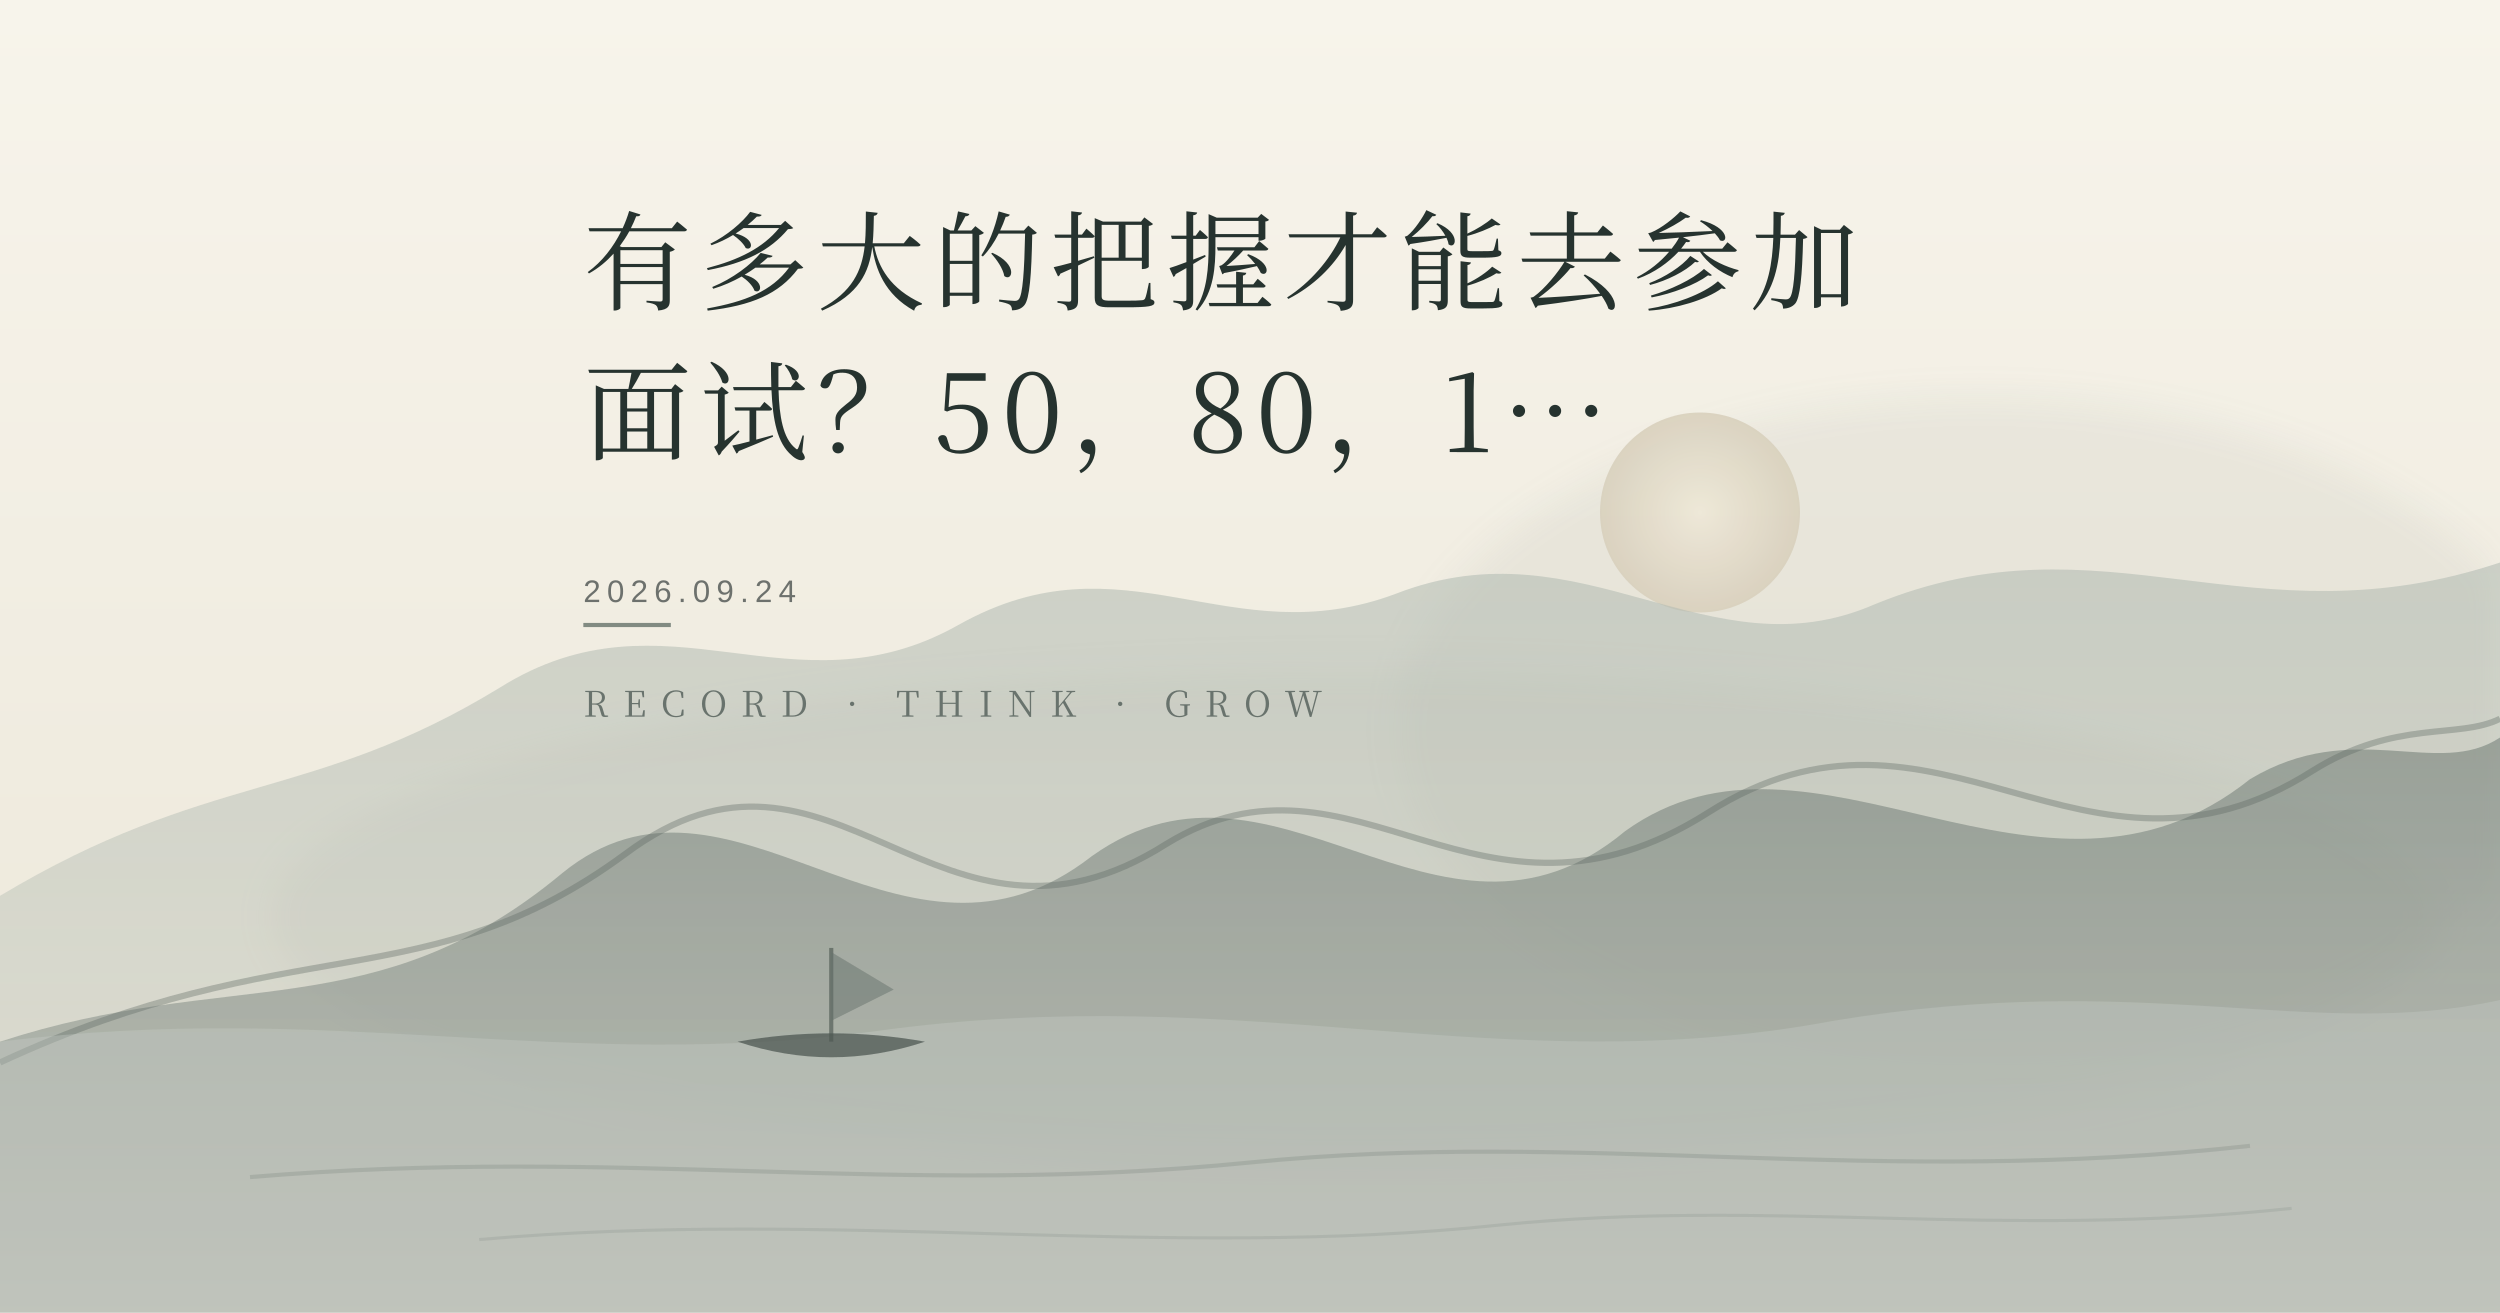
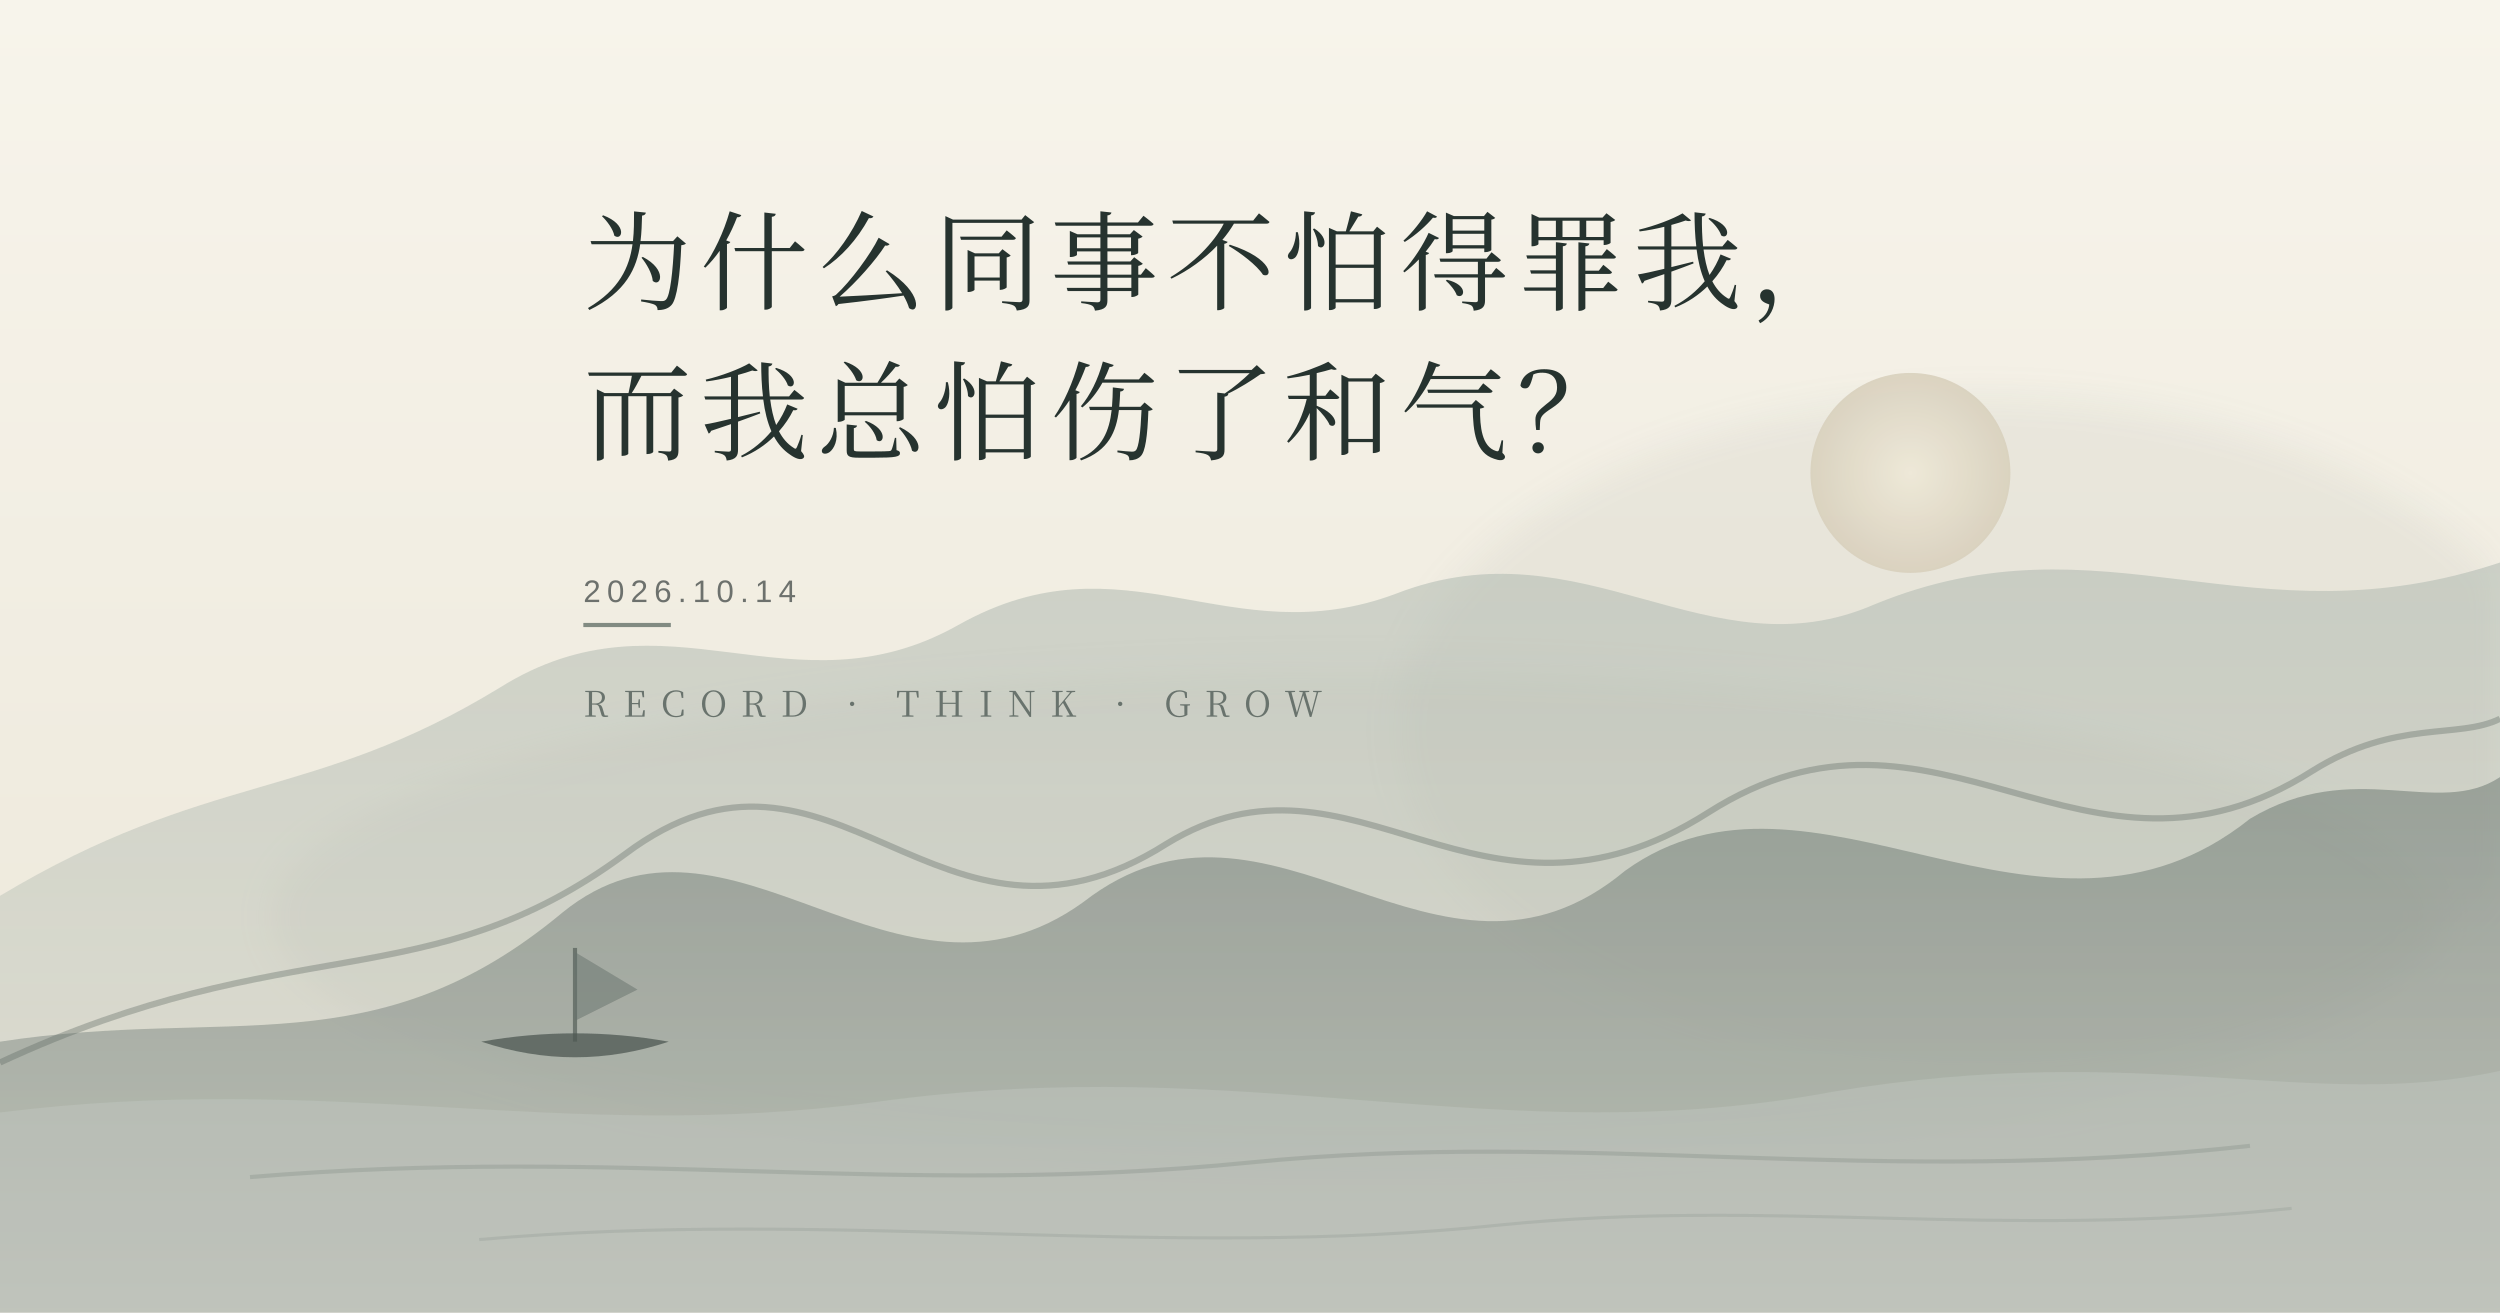
<svg xmlns="http://www.w3.org/2000/svg" width="1200" height="630" viewBox="0 0 1200 630">
  <defs>
    <linearGradient id="paper" x1="0" y1="0" x2="0" y2="1">
      <stop offset="0%" stop-color="#f7f4eb" />
      <stop offset="100%" stop-color="#ebe6d8" />
    </linearGradient>
    <linearGradient id="farMountain" x1="0" y1="0" x2="0" y2="1">
      <stop offset="0%" stop-color="#aeb8b0" />
      <stop offset="100%" stop-color="#d8d8cc" />
    </linearGradient>
    <linearGradient id="nearMountain" x1="0" y1="0" x2="0" y2="1">
      <stop offset="0%" stop-color="#69756f" />
      <stop offset="100%" stop-color="#9ba39b" />
    </linearGradient>
    <filter id="inkBlur">
      <feGaussianBlur stdDeviation="8" />
    </filter>
    <radialGradient id="moon">
      <stop offset="0%" stop-color="#eee8d8" />
      <stop offset="100%" stop-color="#d8d0bd" />
    </radialGradient>
    <style>

      .title {

        font-family:
          "Noto Serif CJK SC",
          "Source Han Serif SC",
          "Songti SC",
          "STSong",
          serif;

        font-size:
          52px;

        font-weight:
          500;

        letter-spacing:
          4px;

        fill:
          #26332f;
      }


      .subtitle {

        font-family:
          "Noto Serif CJK SC",
          "Source Han Serif SC",
          "Songti SC",
          "STSong",
          serif;

        font-size:
          17px;

        letter-spacing:
          7px;

        fill:
          #69736d;
      }


      .date {

        font-family:
          "Helvetica Neue",
          Arial,
          sans-serif;

        font-size:
          15px;

        letter-spacing:
          3px;

        fill:
          #6d716d;
      }

    </style>
  </defs>
  <rect x="0" y="0" width="1200" height="630" fill="url(#paper)" />
  <ellipse cx="650" cy="440" rx="520" ry="120" fill="#89958c" opacity="0.12" filter="url(#inkBlur)" />
  <ellipse cx="950" cy="350" rx="280" ry="160" fill="#738078" opacity="0.08" filter="url(#inkBlur)" />
-   <circle cx="816" cy="246" r="48" fill="url(#moon)" opacity="0.9" />
+   <circle cx="917" cy="227" r="48" fill="url(#moon)" opacity="0.9" />
  <path d="       M0 430        C100 370         150 385         240 330        C320 280         380 345         460 300        C540 255         590 315         670 285        C760 250         820 325         900 290        C1010 245         1080 310         1200 270        L1200 630       L0 630       Z     " fill="url(#farMountain)" opacity="0.55" />
-   <path d="       M0 500        C110 464         180 494         270 419        C350 354         430 479         520 414        C610 344         690 474         780 399        C870 334         980 454         1080 374        C1130 344         1170 374         1200 354        L1200 630       L0 630       Z     " fill="url(#nearMountain)" opacity="0.52" />
+   <path d="       M0 500        C110 483         180 513         270 438        C350 373         430 498         520 433        C610 363         690 493         780 418        C870 353         980 473         1080 393        C1130 363         1170 393         1200 373        L1200 630       L0 630       Z     " fill="url(#nearMountain)" opacity="0.52" />
  <path d="       M0 510        C140 445         205 480         300 410        C400 335         450 475         560 405        C650 350         710 460         820 390        C930 320         1000 440         1110 370        C1150 345         1180 355         1200 345     " fill="none" stroke="#59645e" stroke-width="3" opacity="0.35" />
-   <path d="       M0 500        C160 480         270 515         420 495        C600 470         720 520         880 490        C1030 465         1110 500         1200 480        L1200 630       L0 630       Z     " fill="#c4cbc4" opacity="0.38" />
+   <path d="       M0 534        C160 514         270 549         420 529        C600 504         720 554         880 524        C1030 499         1110 534         1200 514        L1200 630       L0 630       Z     " fill="#c4cbc4" opacity="0.38" />
  <path d="       M120 565        C300 550         430 575         600 558        C760 542         900 570         1080 550     " fill="none" stroke="#77827b" stroke-width="2" opacity="0.28" />
  <path d="       M230 595        C400 580         560 605         720 588        C850 575         960 595         1100 580     " fill="none" stroke="#77827b" stroke-width="1.5" opacity="0.20" />
-   <text x="280" y="145" class="title">有多大的把握才能去参加</text>
-   <text x="280" y="217" class="title">面试？50，80，1…</text>
+   <text x="280" y="145" class="title">为什么同事不怕得罪我，</text>
+   <text x="280" y="217" class="title">而我总怕伤了和气？</text>
  <rect x="280" y="299" width="42" height="2" fill="#52615a" opacity="0.7" />
  <text x="280" y="344" class="subtitle">RECORD · THINK · GROW</text>
-   <text x="280" y="289" class="date">2026.09.24</text>
-   <path d="       M354 500        Q399 492         444 500        Q399 515         354 500        Z     " fill="#4d5752" opacity="0.75" />
-   <line x1="399" y1="500" x2="399" y2="455" stroke="#4d5752" stroke-width="2" opacity="0.65" />
-   <path d="       M399 457       L399 490       L429 475       Z     " fill="#66716b" opacity="0.5" />
+   <text x="280" y="289" class="date">2026.10.14</text>
+   <path d="       M231 500        Q276 492         321 500        Q276 515         231 500        Z     " fill="#4d5752" opacity="0.75" />
+   <line x1="276" y1="500" x2="276" y2="455" stroke="#4d5752" stroke-width="2" opacity="0.65" />
+   <path d="       M276 457       L276 490       L306 475       Z     " fill="#66716b" opacity="0.5" />
</svg>
